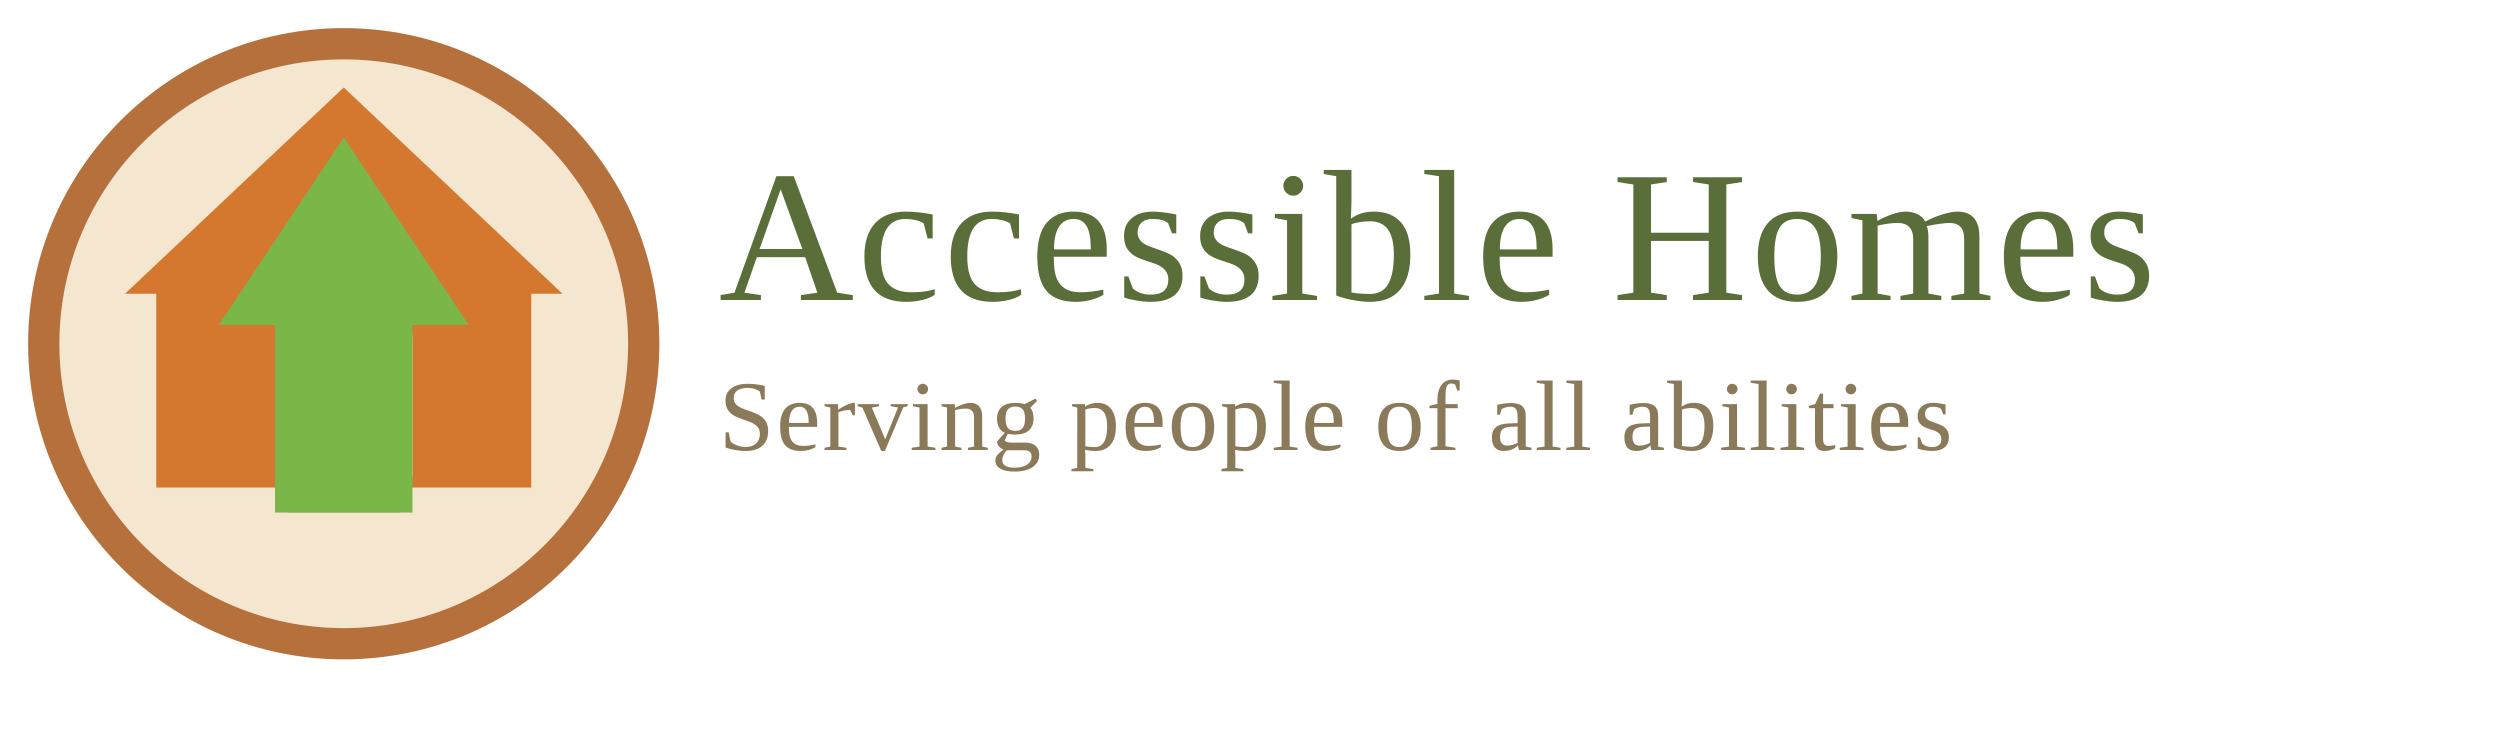
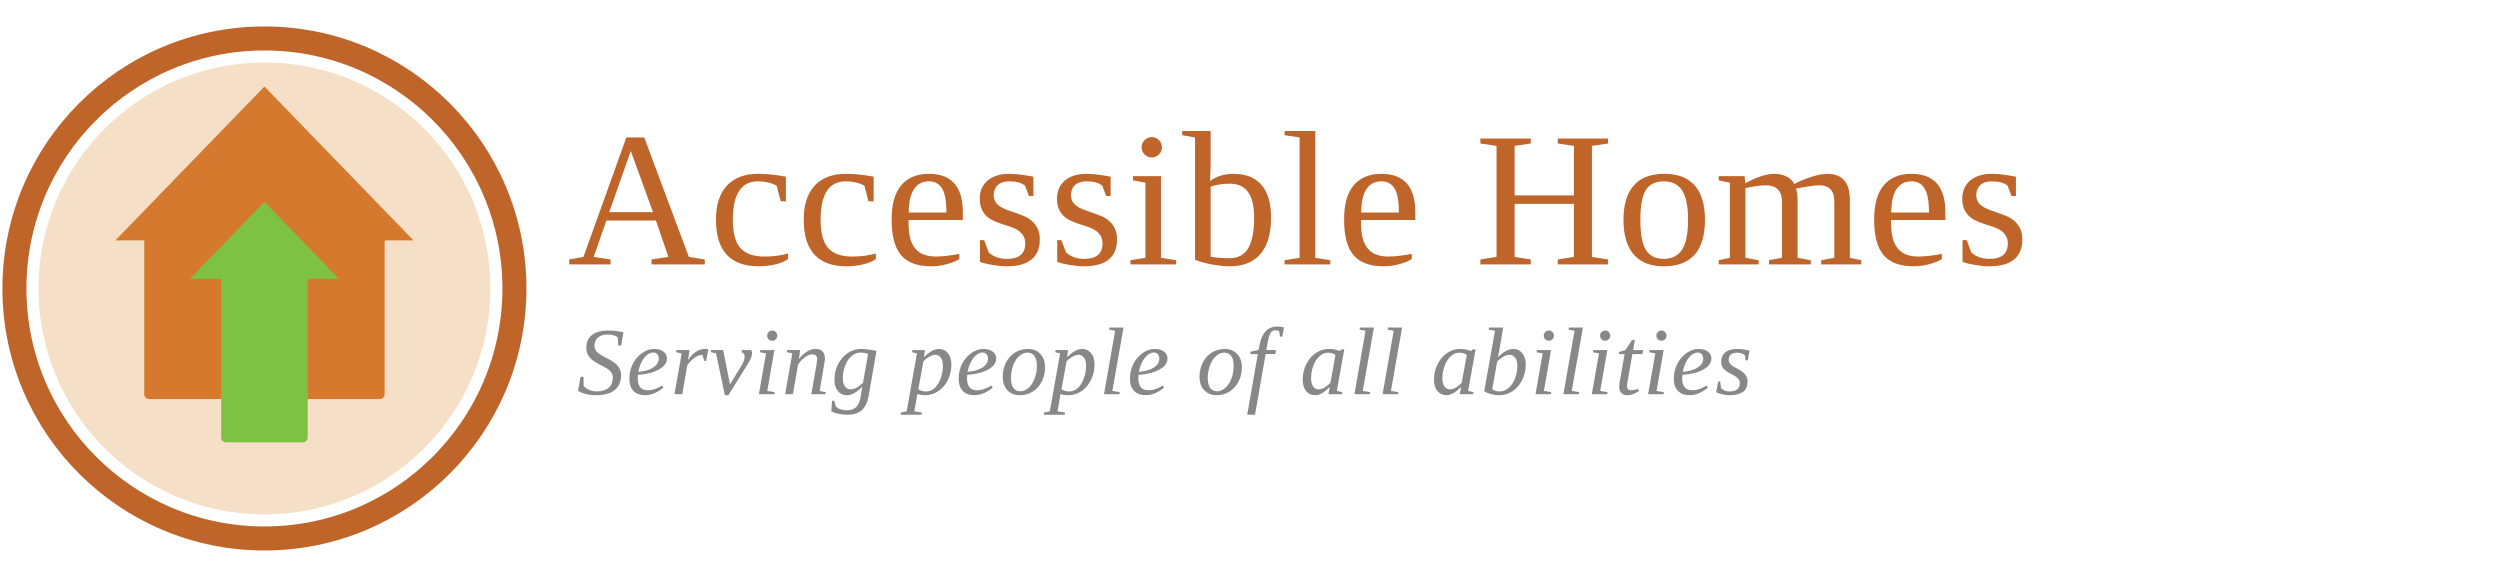
- <svg xmlns="http://www.w3.org/2000/svg" viewBox="0 0 400 120">
-   <circle cx="55" cy="55" r="48" fill="#f5e6d0" stroke="#b5703c" stroke-width="5" />
-   <polygon points="55,18 25,45 25,78 85,78 85,45" fill="#d4782f" />
-   <polygon points="55,14 20,47 90,47" fill="#d4782f" />
-   <rect x="44" y="52" width="22" height="26" rx="2" fill="#f5e6d0" />
-   <polygon points="55,22 35,52 44,52 44,82 66,82 66,52 75,52" fill="#7ab648" />
-   <rect x="46" y="52" width="18" height="30" fill="#7ab648" />
-   <text x="115" y="48" font-family="Georgia, 'Times New Roman', serif" font-size="30" font-weight="400" fill="#5a6e3a" letter-spacing="0.5">Accessible Homes</text>
-   <text x="115" y="72" font-family="Georgia, 'Times New Roman', serif" font-size="16" font-weight="400" fill="#8a7a5a" letter-spacing="0.3">Serving people of all abilities</text>
+ <svg xmlns="http://www.w3.org/2000/svg" viewBox="0 0 520 120" width="520" height="120">
+   <circle cx="55" cy="60" r="52" fill="none" stroke="#C0652A" stroke-width="5" />
+   <circle cx="55" cy="60" r="47" fill="#F5DFC6" />
+   <rect x="30" y="48" width="50" height="35" fill="#D4792E" rx="1" />
+   <polygon points="55,18 24,50 86,50" fill="#D4792E" />
+   <g transform="translate(55, 72)">
+     <rect x="-9" y="-18" width="18" height="38" fill="#7DC242" rx="1" />
+     <polygon points="0,-30 -15.5,-14 15.5,-14" fill="#7DC242" />
+   </g>
+   <text x="118" y="55" font-family="Georgia, 'Times New Roman', serif" font-size="40" fill="#C0652A" letter-spacing="0.5">Accessible Homes</text>
+   <text x="120" y="82" font-family="Georgia, 'Times New Roman', serif" font-size="20" fill="#888888" letter-spacing="0.3" font-style="italic">Serving people of all abilities</text>
</svg>
